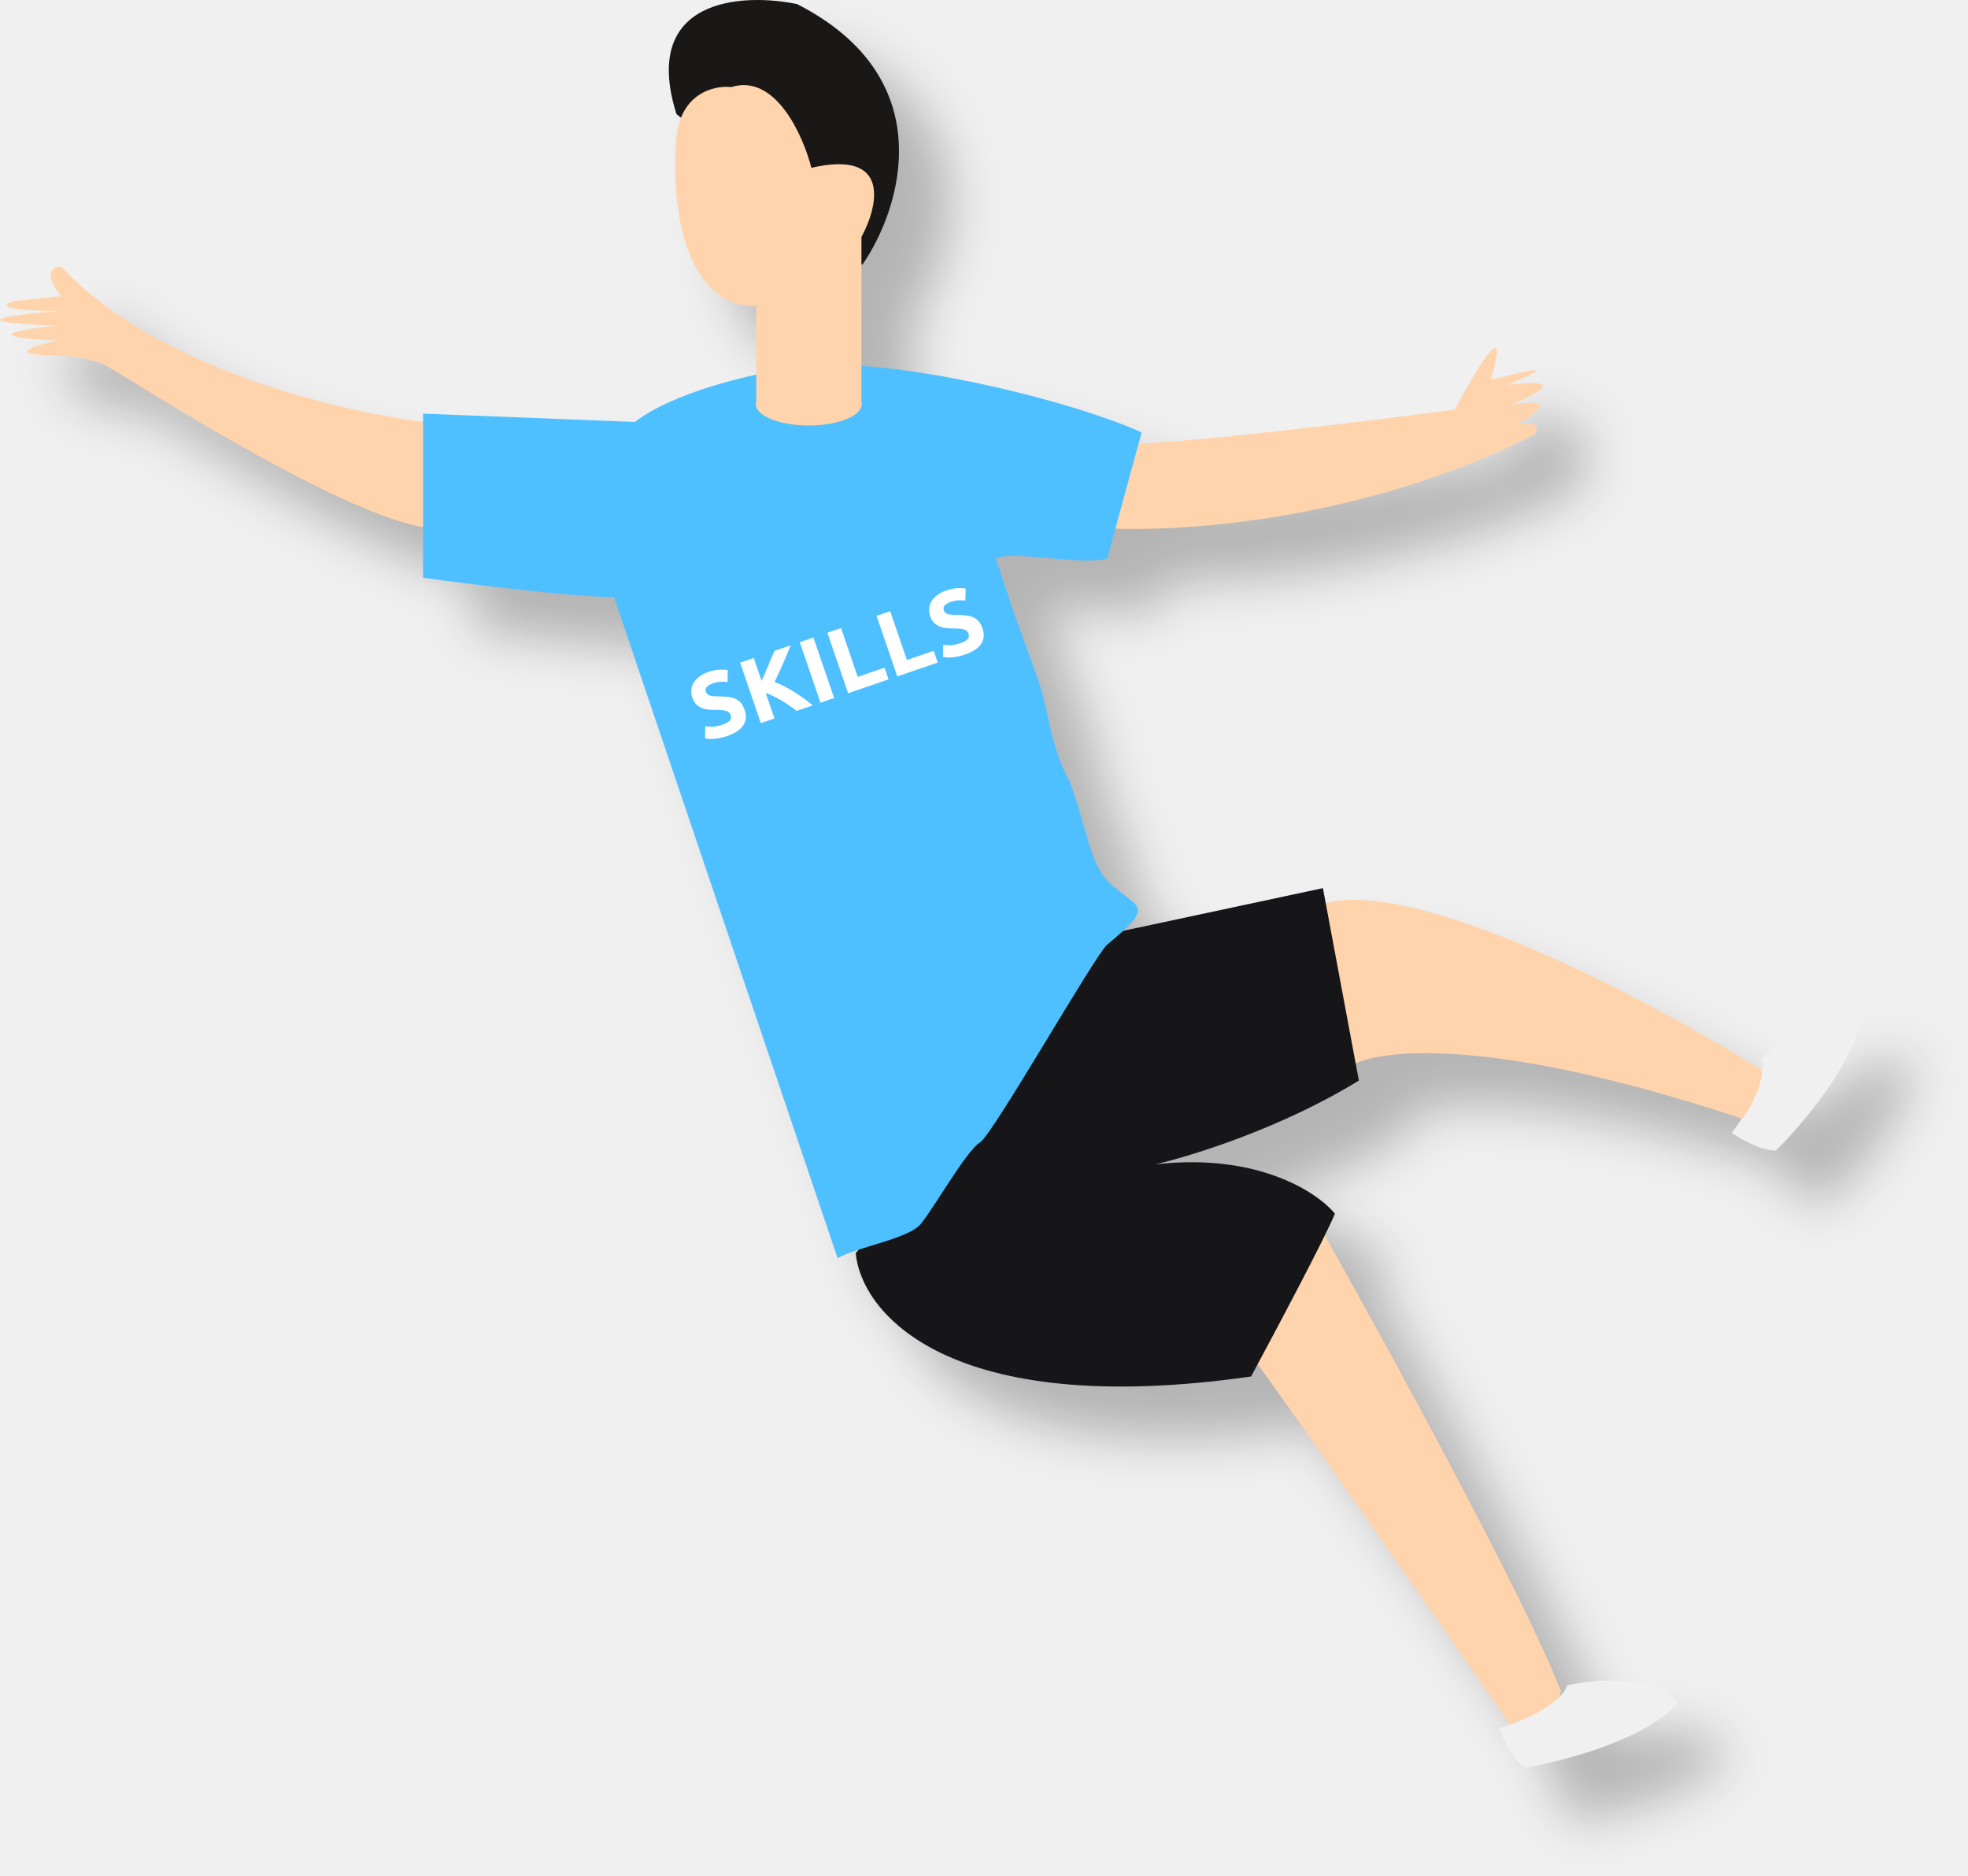
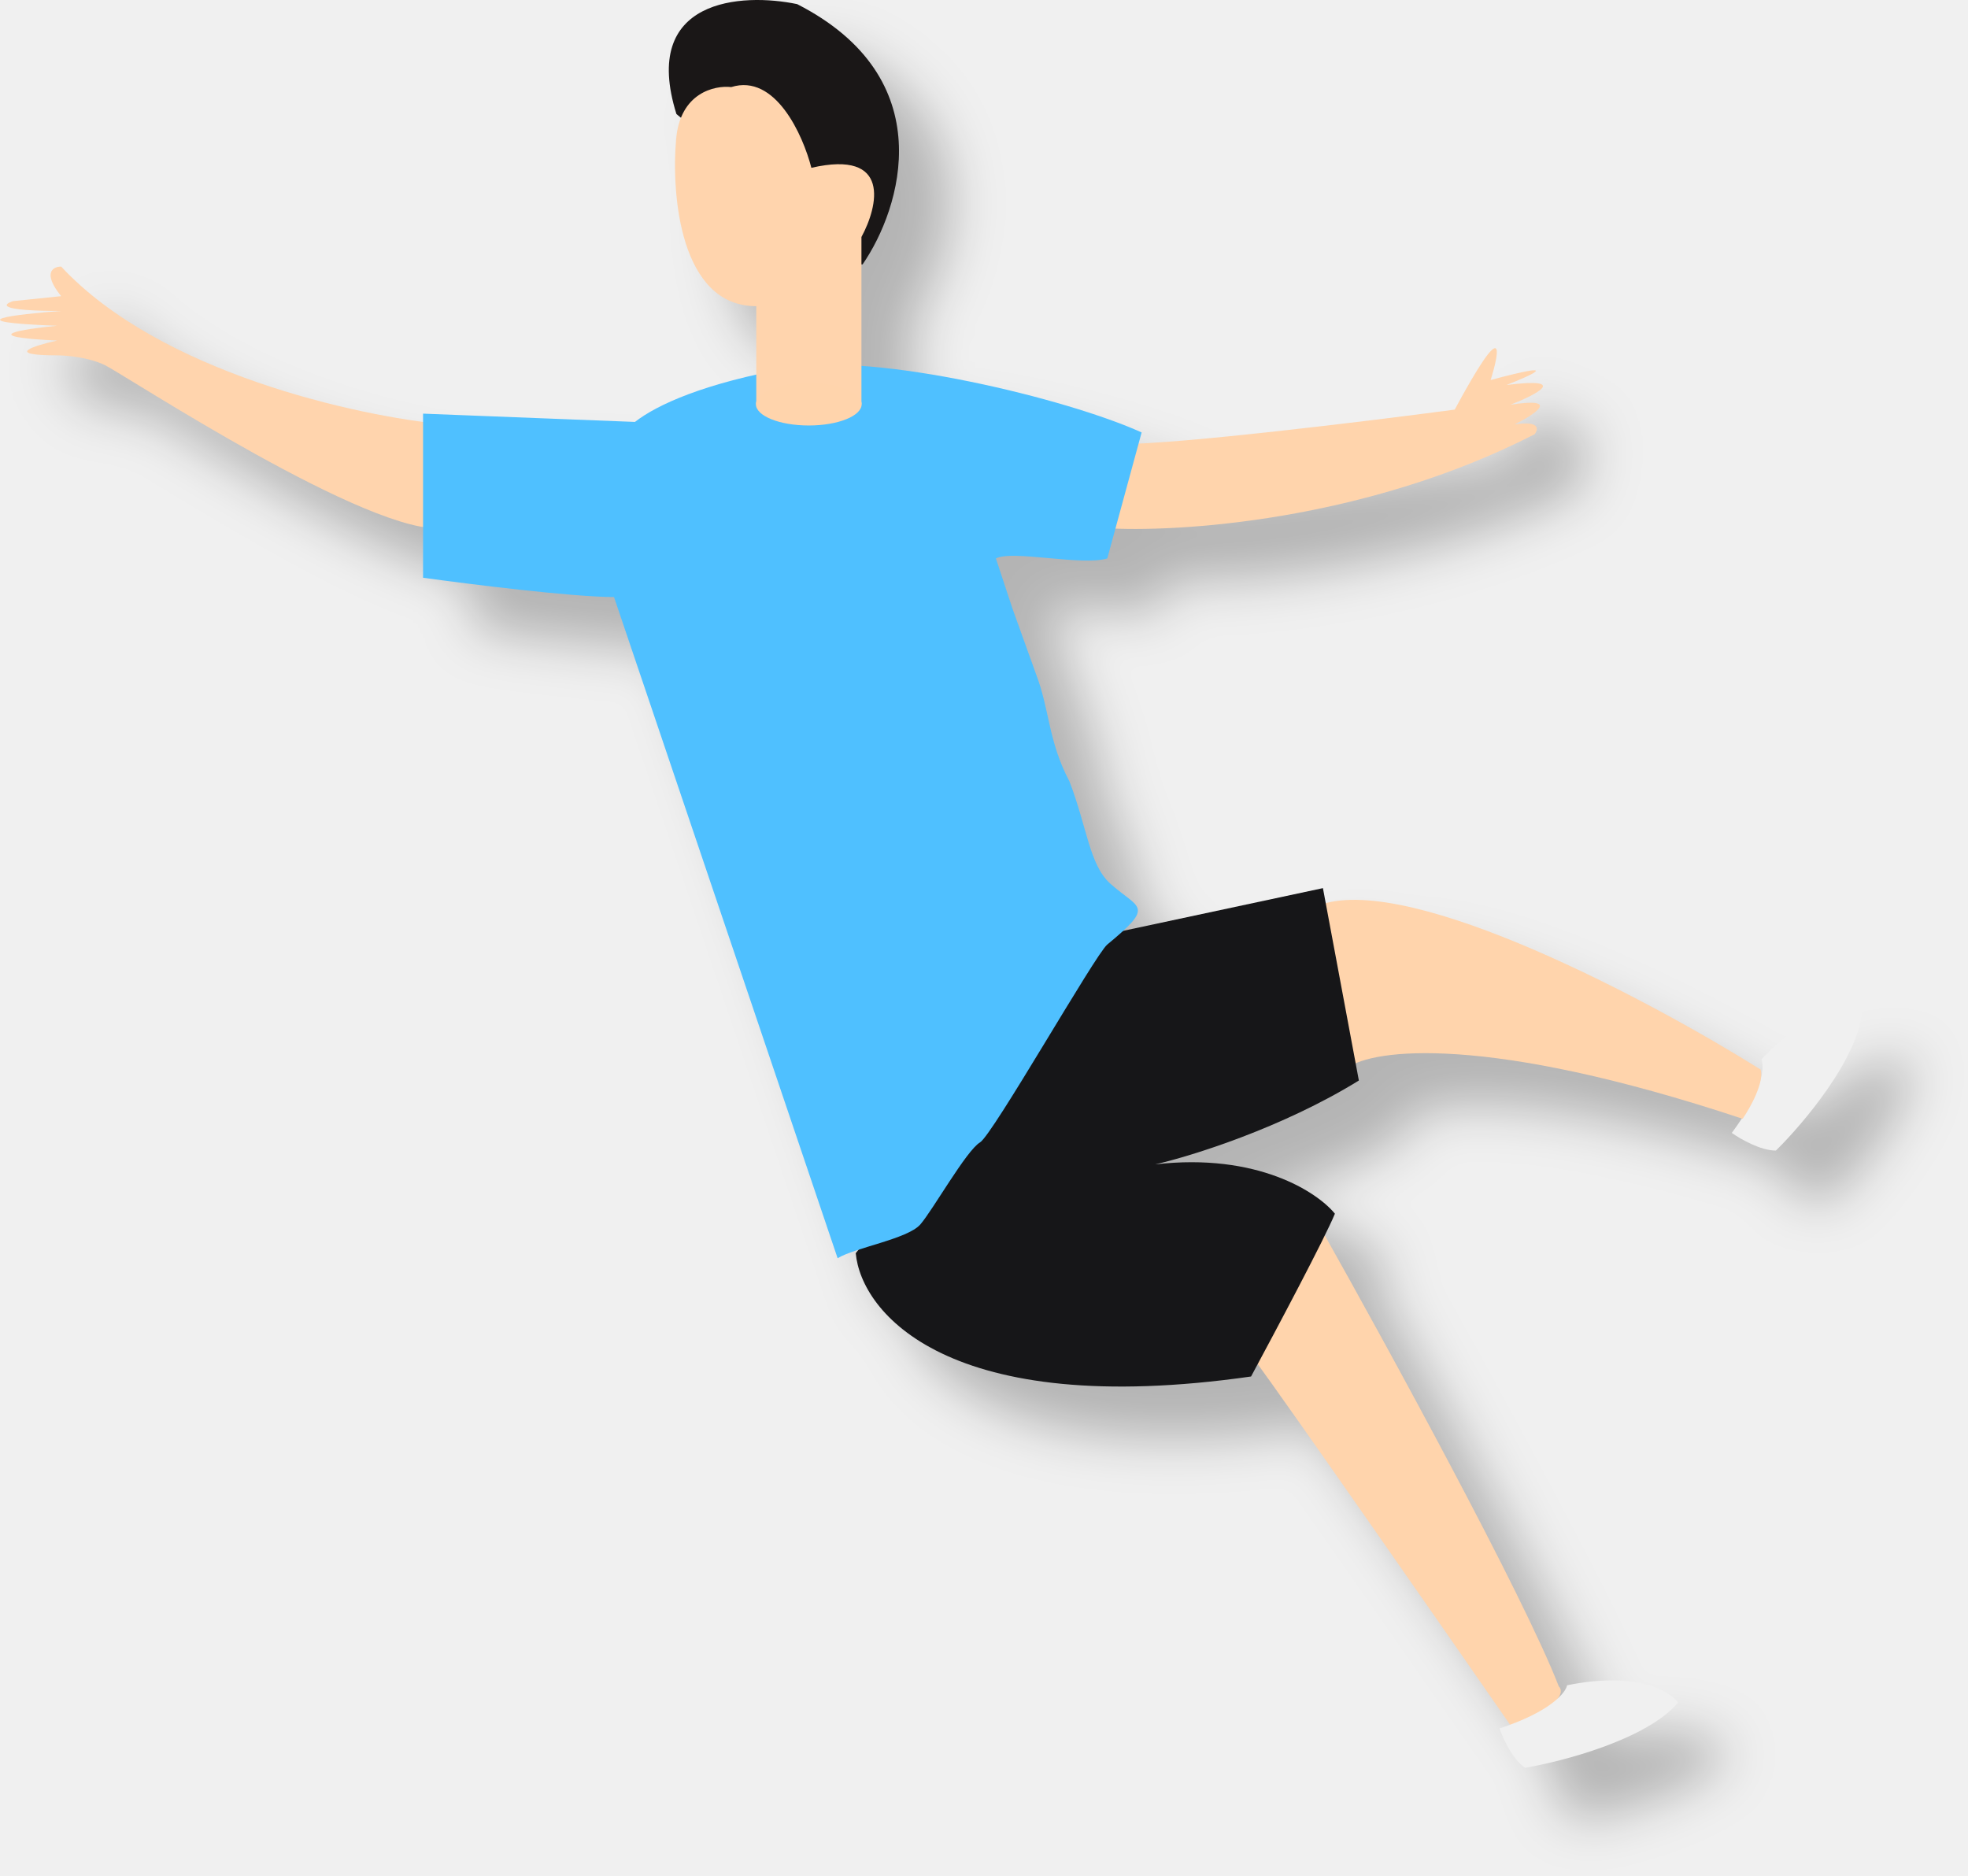
<svg xmlns="http://www.w3.org/2000/svg" class="person-float" width="192" height="183" viewBox="0 0 192 183" fill="none">
  <g filter="url(#filter0_d)">
    <path d="M152.082 164.525C148.654 155.67 135.331 131.319 129.098 120.251L122.476 132.763C125.593 136.998 140.396 158.269 147.408 168.375C152.394 166.45 152.602 165.006 152.082 164.525Z" fill="#FFD4AC" />
    <path d="M173.261 112.245C171.776 112.258 169.77 111.103 168.953 110.524C172.025 106.412 172.157 104.032 171.839 103.356C176.54 98.404 180.348 98.131 181.664 98.614C181.321 103.244 175.919 109.63 173.261 112.245Z" fill="#F0F0F0" />
    <path d="M148.778 172.459C147.56 171.63 146.61 169.554 146.287 168.619C151.229 167.005 152.747 165.139 152.888 164.408C159.656 163.031 162.922 164.963 163.709 166.101C160.685 169.682 152.495 171.832 148.778 172.459Z" fill="#F0F0F0" />
    <path d="M128.876 88.24C137.848 85.245 161.209 97.724 171.767 104.339C172.134 105.593 170.752 108.065 170.015 109.144C144.989 100.829 133.896 102.36 131.477 104.165L128.876 88.24Z" fill="#FFD4AC" />
    <path d="M122.054 134.285C92.448 138.519 84.007 128.028 83.488 122.253L108.809 90.973L129.066 86.642L132.572 105.41C125.092 110.03 116.21 112.789 112.704 113.591C122.677 112.436 128.546 116.318 130.234 118.404C129.299 120.714 124.391 129.953 122.054 134.285Z" fill="#161618" />
    <path d="M149.712 42.367C133.195 50.837 114.782 51.992 107.64 51.511L109.198 43.33C115.12 43.33 133.481 41.084 141.921 39.961C146.907 30.721 146.336 34.186 145.427 37.074C152.595 35.149 149.452 36.592 146.985 37.555C153.218 36.785 149.842 38.517 147.375 39.48C152.361 38.71 149.712 40.442 147.764 41.405C150.257 41.02 150.102 41.886 149.712 42.367Z" fill="#FFD4AC" />
    <path d="M5.967 26.005C15.628 36.4 34.923 40.603 43.364 41.405V51.511C36.352 52.473 12.2 36.592 10.252 35.63C8.694 34.86 6.486 34.667 5.577 34.667C0.279 34.667 3.37 33.705 5.577 33.224C-2.526 32.839 2.201 32.101 5.577 31.78C-4.707 31.395 1.552 30.657 5.967 30.336C-0.266 30.336 0.253 29.694 1.292 29.374L5.967 28.892C4.097 26.582 5.188 26.005 5.967 26.005Z" fill="#FFD4AD" />
    <path d="M41.274 56.362V40.353L61.946 41.161C64.118 39.474 68.692 37.385 77.075 35.878C85.458 34.371 104.134 38.892 111.378 42.188L108.028 54.478C105.545 55.232 98.796 53.634 97.161 54.478L98.784 59.389L101.042 65.667C102.426 69.238 102.241 72.27 104.338 76.232C106.067 80.728 106.288 84.39 108.328 86.21C111.133 88.714 112.727 88.265 108.028 92.145C106.855 93.114 96.848 110.716 95.609 111.449C94.28 112.235 91.006 118.053 89.787 119.453C88.553 120.871 83.367 121.722 81.719 122.749L59.903 58.245C55.867 58.245 45.802 56.989 41.274 56.362Z" fill="#4FC0FF" />
    <path d="M77.773 0.403C91.91 7.626 87.918 20.341 84.154 25.795H83.663L65.993 11.124C62.459 -0.161 72.374 -0.725 77.773 0.403Z" fill="#1A1717" />
    <path d="M79.158 16.371C86.975 14.571 85.672 20.121 84.043 23.121V27.058V39.434H73.783V29.871C66.357 29.871 65.478 18.996 65.966 13.558C66.357 9.058 69.712 8.308 71.341 8.495C75.64 7.145 78.343 13.183 79.158 16.371Z" fill="#FFD4AD" />
    <ellipse cx="78.906" cy="39.434" rx="5.159" ry="2.075" fill="#FFD4AC" />
  </g>
-   <path d="M70.536 70.677C70.723 70.613 70.871 70.546 70.981 70.477C71.094 70.4 71.179 70.324 71.235 70.247C71.289 70.165 71.318 70.083 71.321 69.999C71.324 69.915 71.31 69.828 71.279 69.737C71.213 69.544 71.068 69.417 70.843 69.354C70.617 69.286 70.257 69.254 69.764 69.258C69.548 69.256 69.328 69.245 69.106 69.226C68.882 69.201 68.671 69.15 68.473 69.072C68.273 68.988 68.093 68.869 67.932 68.715C67.77 68.555 67.642 68.339 67.548 68.066C67.455 67.794 67.422 67.532 67.451 67.281C67.477 67.025 67.558 66.788 67.693 66.571C67.827 66.353 68.015 66.159 68.254 65.989C68.492 65.812 68.778 65.666 69.113 65.552C69.51 65.415 69.868 65.341 70.187 65.326C70.506 65.312 70.776 65.325 70.998 65.362L70.974 66.541C70.78 66.512 70.57 66.502 70.345 66.509C70.123 66.509 69.87 66.558 69.586 66.655C69.268 66.764 69.054 66.888 68.943 67.027C68.836 67.159 68.814 67.316 68.876 67.498C68.913 67.605 68.969 67.687 69.046 67.744C69.122 67.8 69.216 67.844 69.329 67.875C69.444 67.899 69.571 67.916 69.707 67.926C69.848 67.929 70.001 67.93 70.166 67.931C70.511 67.939 70.817 67.962 71.083 67.997C71.347 68.027 71.578 68.091 71.776 68.188C71.98 68.283 72.153 68.417 72.294 68.591C72.436 68.764 72.556 68.993 72.653 69.276C72.841 69.827 72.795 70.322 72.514 70.76C72.231 71.194 71.701 71.543 70.923 71.81C70.662 71.899 70.421 71.963 70.199 72.001C69.98 72.044 69.779 72.071 69.599 72.082C69.425 72.091 69.269 72.091 69.133 72.081C69.001 72.068 68.888 72.053 68.793 72.035L68.806 70.851C69.016 70.887 69.261 70.901 69.544 70.893C69.83 70.877 70.161 70.805 70.536 70.677ZM77.711 69.352C77.526 69.199 77.313 69.041 77.073 68.876C76.836 68.703 76.583 68.539 76.314 68.384C76.049 68.221 75.78 68.072 75.505 67.938C75.229 67.798 74.962 67.683 74.703 67.595L75.557 70.089L74.229 70.544L72.208 64.644L73.536 64.189L74.3 66.42C74.522 65.938 74.739 65.442 74.951 64.931C75.167 64.413 75.368 63.936 75.554 63.498L77.129 62.958C76.89 63.573 76.641 64.172 76.384 64.754C76.133 65.335 75.86 65.927 75.565 66.529C76.17 66.759 76.784 67.069 77.406 67.459C78.033 67.846 78.66 68.297 79.287 68.812L77.711 69.352ZM78.028 62.65L79.357 62.195L81.378 68.096L80.049 68.551L78.028 62.65ZM86.295 65.137L86.686 66.278L82.743 67.628L80.722 61.727L82.051 61.273L83.681 66.032L86.295 65.137ZM91.093 63.494L91.483 64.635L87.541 65.985L85.52 60.084L86.849 59.629L88.479 64.389L91.093 63.494ZM93.742 62.729C93.93 62.665 94.078 62.598 94.188 62.529C94.301 62.452 94.385 62.375 94.442 62.299C94.496 62.217 94.525 62.134 94.528 62.051C94.531 61.967 94.517 61.88 94.486 61.789C94.42 61.596 94.275 61.468 94.05 61.406C93.824 61.337 93.464 61.305 92.971 61.309C92.754 61.307 92.535 61.297 92.313 61.278C92.089 61.253 91.878 61.202 91.68 61.123C91.48 61.04 91.3 60.921 91.139 60.766C90.977 60.606 90.849 60.39 90.755 60.118C90.662 59.845 90.629 59.584 90.658 59.333C90.684 59.077 90.765 58.84 90.899 58.622C91.034 58.405 91.222 58.211 91.461 58.04C91.699 57.864 91.985 57.718 92.32 57.603C92.717 57.467 93.075 57.392 93.394 57.378C93.713 57.364 93.983 57.376 94.205 57.414L94.181 58.593C93.987 58.564 93.777 58.553 93.552 58.561C93.329 58.561 93.077 58.609 92.793 58.706C92.475 58.815 92.261 58.94 92.15 59.079C92.043 59.211 92.02 59.367 92.082 59.549C92.12 59.657 92.176 59.739 92.252 59.795C92.329 59.852 92.423 59.895 92.535 59.927C92.651 59.95 92.778 59.967 92.914 59.978C93.055 59.98 93.207 59.982 93.373 59.982C93.718 59.991 94.024 60.013 94.29 60.049C94.553 60.079 94.785 60.142 94.983 60.24C95.186 60.335 95.359 60.469 95.501 60.642C95.643 60.816 95.763 61.044 95.86 61.328C96.048 61.879 96.002 62.373 95.721 62.812C95.438 63.245 94.908 63.595 94.13 63.861C93.869 63.951 93.628 64.014 93.406 64.052C93.186 64.096 92.986 64.123 92.806 64.134C92.632 64.143 92.476 64.142 92.339 64.132C92.208 64.12 92.095 64.105 92 64.087L92.013 62.902C92.222 62.939 92.468 62.953 92.751 62.945C93.037 62.929 93.368 62.857 93.742 62.729Z" fill="white" />
  <defs>
    <filter id="filter0_d" x="0" y="0" width="191.664" height="182.459" filterUnits="userSpaceOnUse" color-interpolation-filters="sRGB">
      <feFlood flood-opacity="0" result="BackgroundImageFix" />
      <feColorMatrix in="SourceAlpha" type="matrix" values="0 0 0 0 0 0 0 0 0 0 0 0 0 0 0 0 0 0 127 0" />
      <feOffset dx="5" dy="5" />
      <feGaussianBlur stdDeviation="2.5" />
      <feColorMatrix type="matrix" values="0 0 0 0 0 0 0 0 0 0 0 0 0 0 0 0 0 0 0.25 0" />
      <feBlend mode="normal" in2="BackgroundImageFix" result="effect1_dropShadow" />
      <feBlend mode="normal" in="SourceGraphic" in2="effect1_dropShadow" result="shape" />
    </filter>
  </defs>
</svg>
